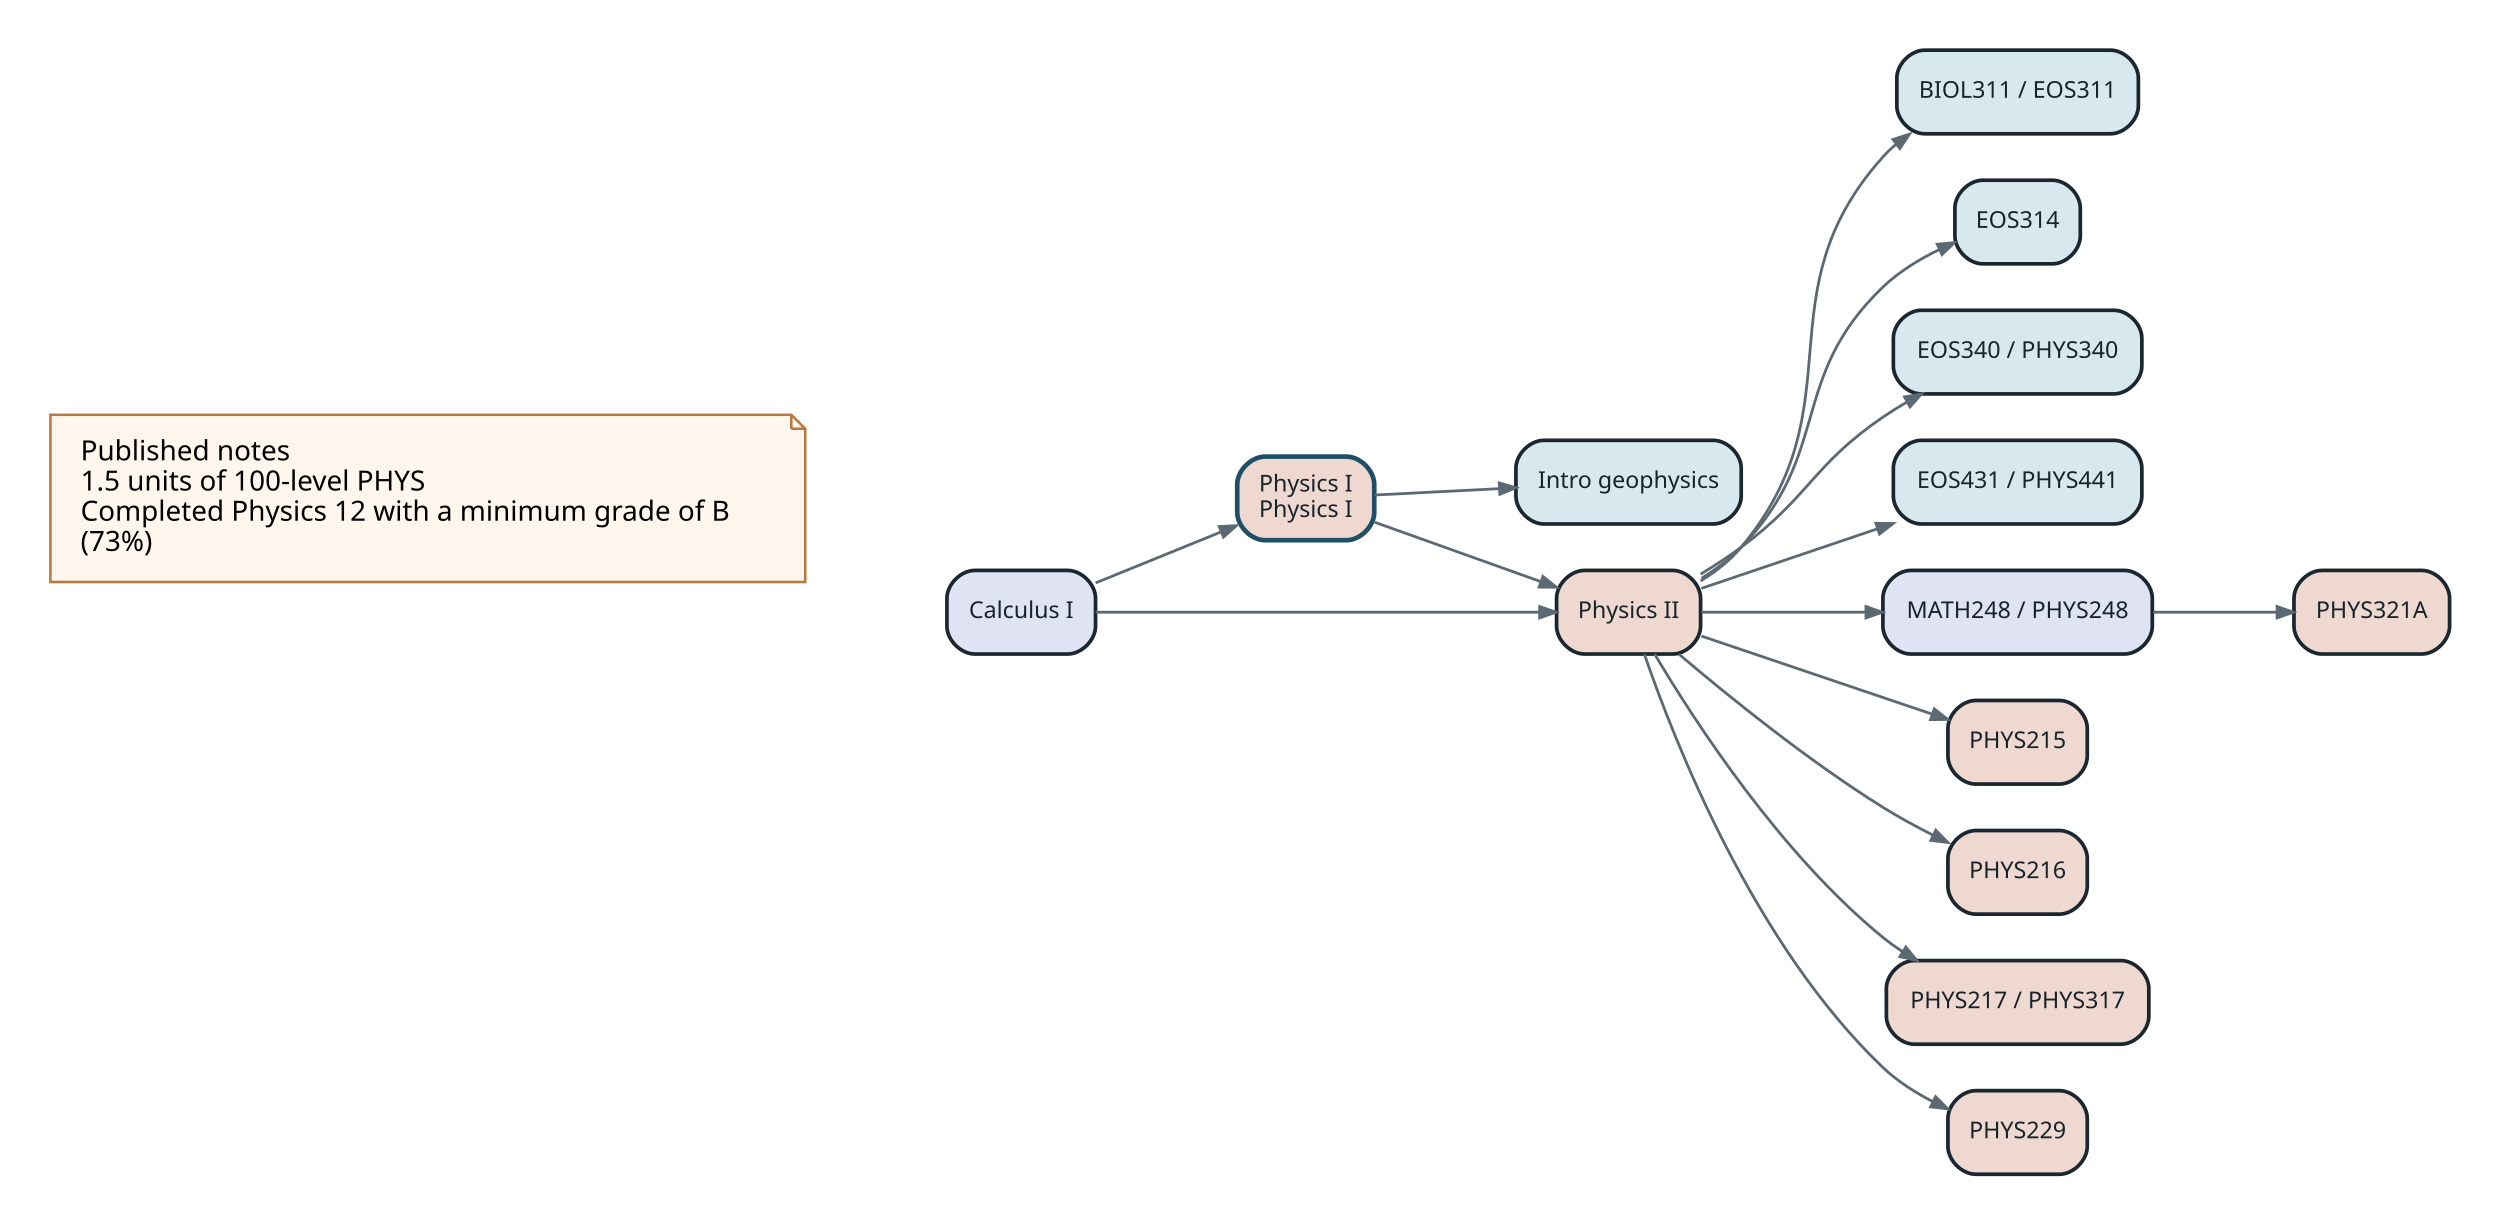
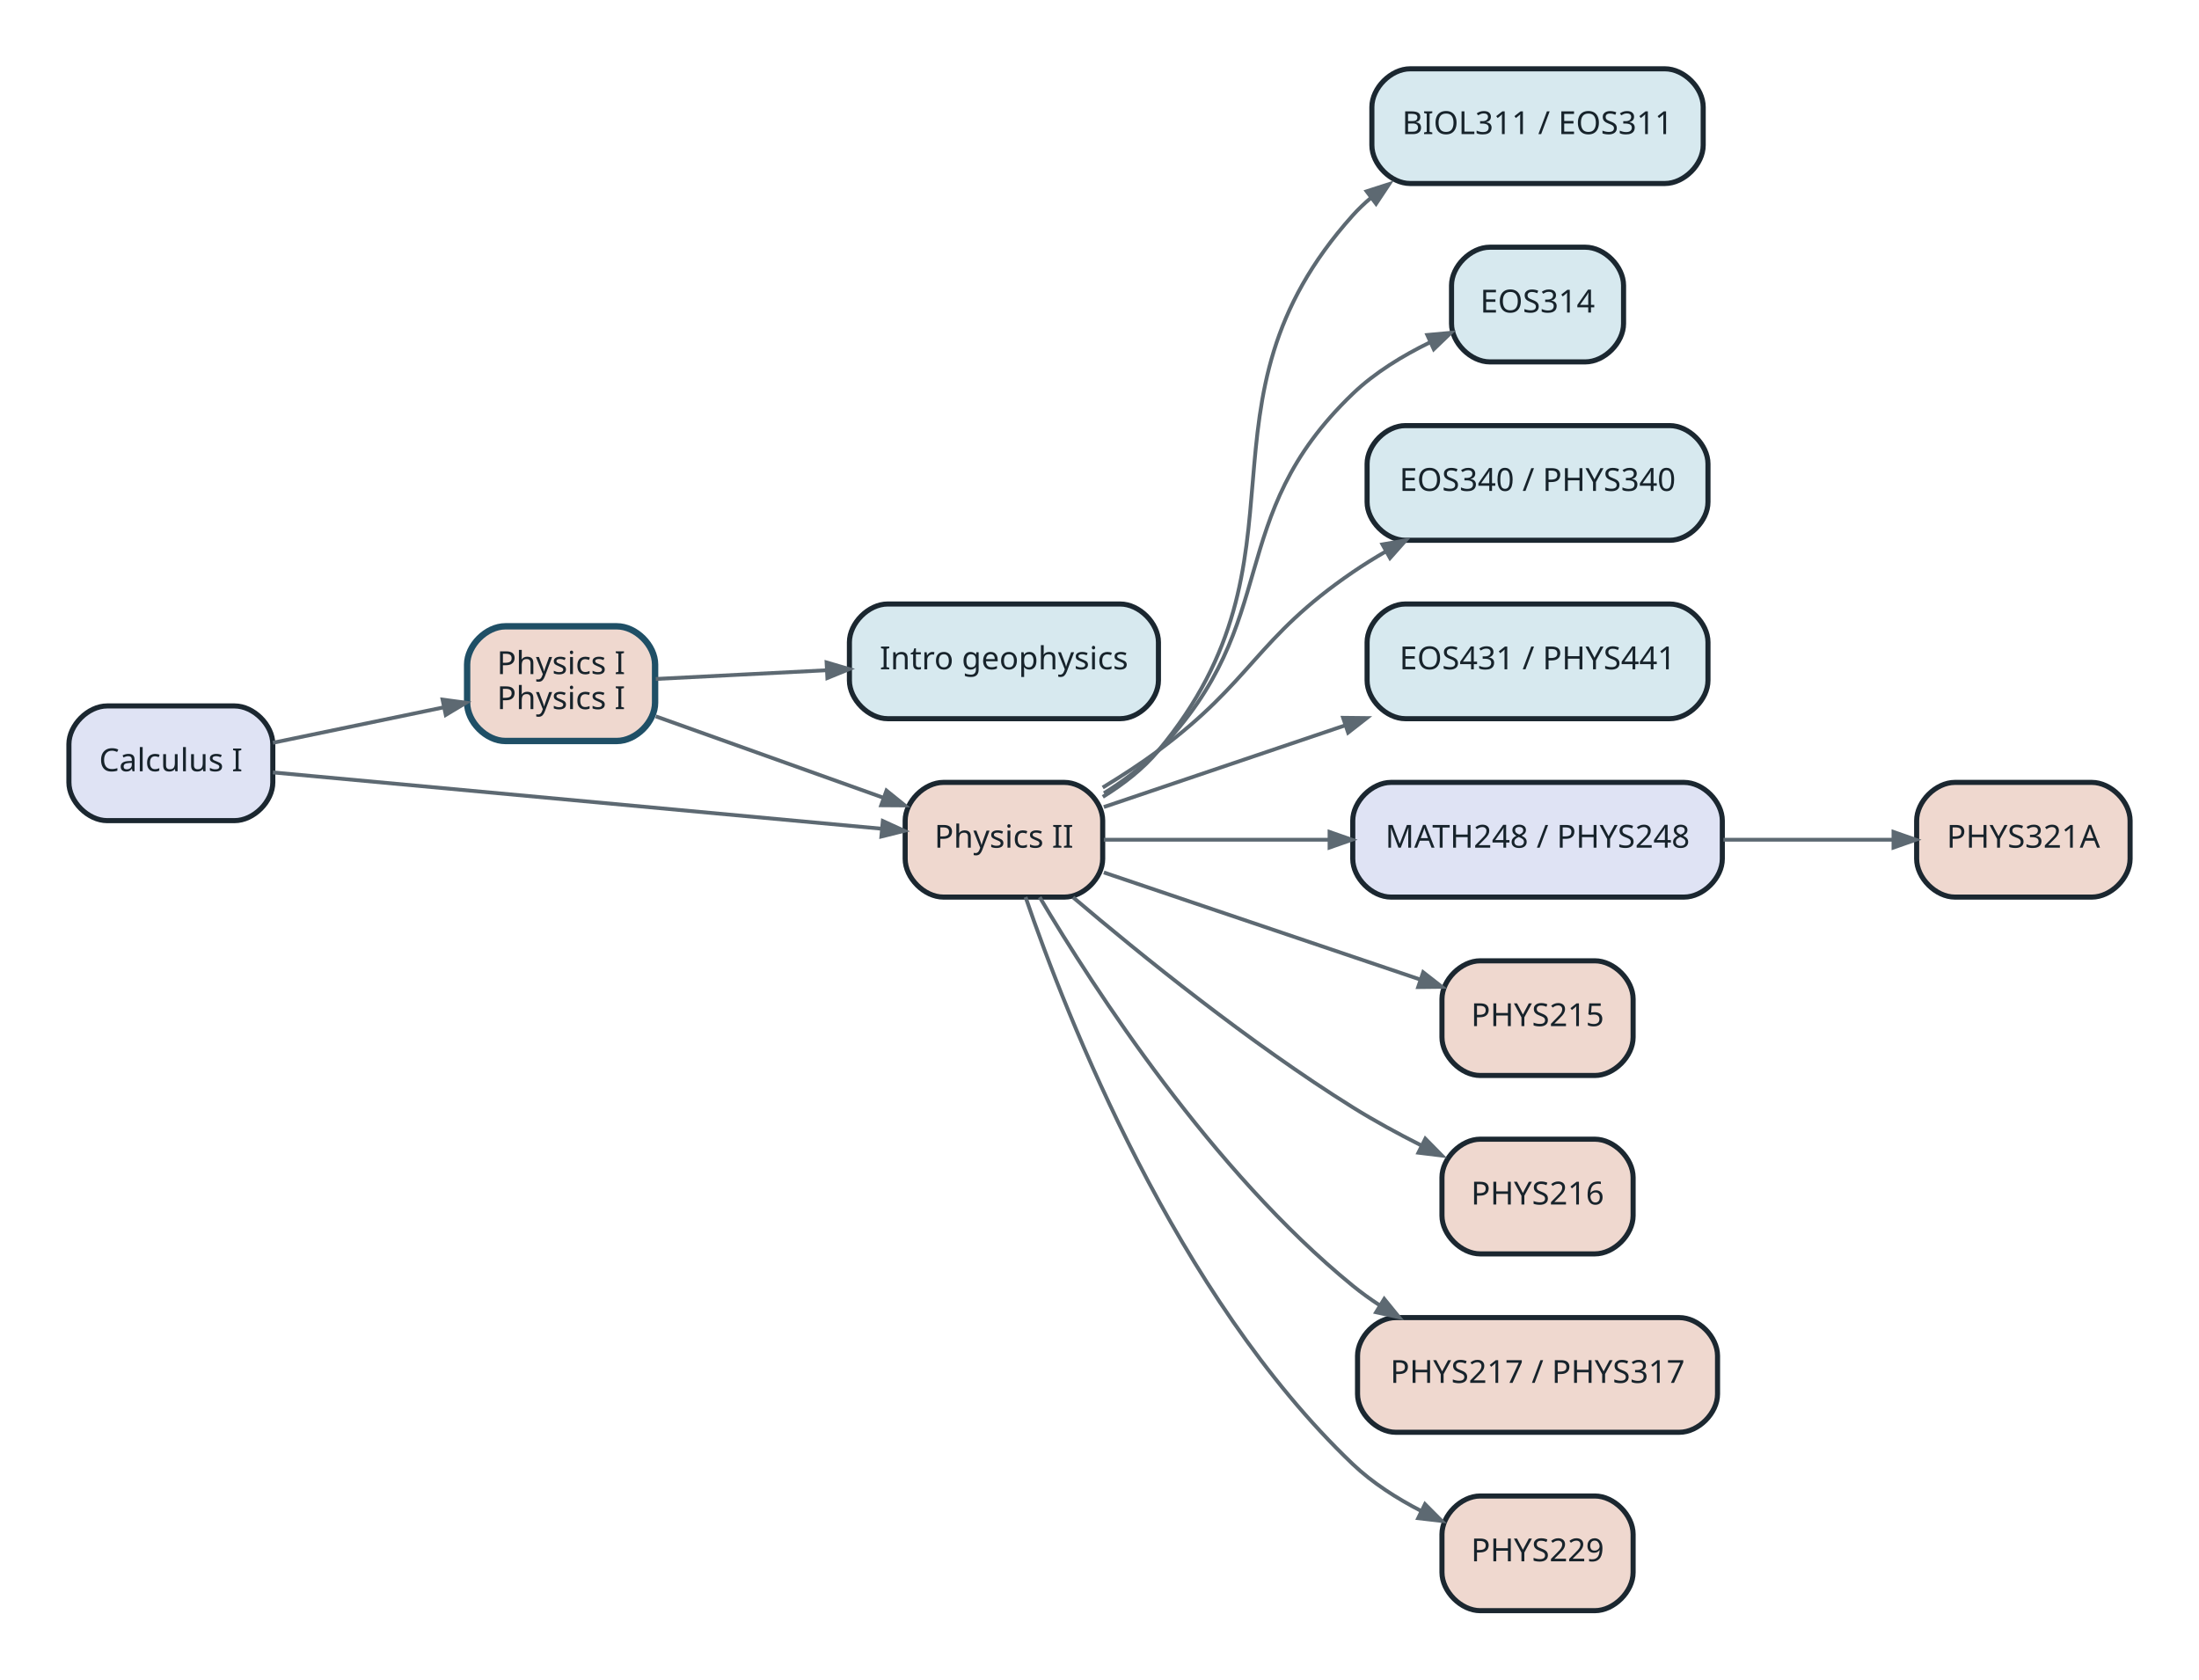
- <svg xmlns="http://www.w3.org/2000/svg" xmlns:xlink="http://www.w3.org/1999/xlink" width="1076pt" height="527pt" viewBox="0.00 0.00 1076.20 527.20">
+ <svg xmlns="http://www.w3.org/2000/svg" xmlns:xlink="http://www.w3.org/1999/xlink" width="690pt" height="527pt" viewBox="0.00 0.00 690.20 527.20">
  <g id="graph0" class="graph" transform="scale(1 1) rotate(0) translate(21.6 505.6)">
    <g id="node1" class="node">
      <g id="a_node1">
        <a xlink:href="../../../courses/MATH100.html" xlink:title="Collapsed in simplified view: MATH100: Calculus I | MATH102: Calculus for Students in the Social and Biological Sciences | MATH109: Introduction to Calculus" target="_top">
-           <path fill="#dfe3f4" stroke="#1b2730" stroke-width="1.6" d="M438,-260C438,-260 398,-260 398,-260 392,-260 386,-254 386,-248 386,-248 386,-236 386,-236 386,-230 392,-224 398,-224 398,-224 438,-224 438,-224 444,-224 450,-230 450,-236 450,-236 450,-248 450,-248 450,-254 444,-260 438,-260" />
-           <text text-anchor="middle" x="418" y="-239.5" font-family="Avenir Next" font-size="10.00" fill="#17232b">Calculus I</text>
+           <path fill="#dfe3f4" stroke="#1b2730" stroke-width="1.6" d="M52,-284C52,-284 12,-284 12,-284 6,-284 0,-278 0,-272 0,-272 0,-260 0,-260 0,-254 6,-248 12,-248 12,-248 52,-248 52,-248 58,-248 64,-254 64,-260 64,-260 64,-272 64,-272 64,-278 58,-284 52,-284" />
+           <text text-anchor="middle" x="32" y="-263.5" font-family="Avenir Next" font-size="10.00" fill="#17232b">Calculus I</text>
        </a>
      </g>
    </g>
    <g id="node2" class="node">
      <g id="a_node2">
        <a xlink:href="../../../courses/PHYS120.html" xlink:title="Collapsed in simplified view: PHYS102A: General Physics I | PHYS110: Introductory Physics I | PHYS120: Physics I" target="_top">
-           <path fill="#efd8cf" stroke="#1f4f66" stroke-width="2" d="M558,-309C558,-309 523,-309 523,-309 517,-309 511,-303 511,-297 511,-297 511,-285 511,-285 511,-279 517,-273 523,-273 523,-273 558,-273 558,-273 564,-273 570,-279 570,-285 570,-285 570,-297 570,-297 570,-303 564,-309 558,-309" />
-           <text text-anchor="middle" x="540.5" y="-294" font-family="Avenir Next" font-size="10.00" fill="#17232b">Physics I</text>
-           <text text-anchor="middle" x="540.5" y="-283" font-family="Avenir Next" font-size="10.00" fill="#17232b">Physics I</text>
+           <path fill="#efd8cf" stroke="#1f4f66" stroke-width="2" d="M172,-309C172,-309 137,-309 137,-309 131,-309 125,-303 125,-297 125,-297 125,-285 125,-285 125,-279 131,-273 137,-273 137,-273 172,-273 172,-273 178,-273 184,-279 184,-285 184,-285 184,-297 184,-297 184,-303 178,-309 172,-309" />
+           <text text-anchor="middle" x="154.5" y="-294" font-family="Avenir Next" font-size="10.00" fill="#17232b">Physics I</text>
+           <text text-anchor="middle" x="154.5" y="-283" font-family="Avenir Next" font-size="10.00" fill="#17232b">Physics I</text>
        </a>
      </g>
    </g>
-     <g id="edge8" class="edge">
-       <path fill="none" stroke="#5d6972" stroke-width="1.2" d="M450.03,-254.62C466.53,-261.33 486.89,-269.6 504.01,-276.57" />
-       <polygon fill="#5d6972" stroke="#5d6972" stroke-width="1.2" points="503.23,-278.9 510.64,-279.27 505.08,-274.36 503.23,-278.9" />
+     <g id="edge7" class="edge">
+       <path fill="none" stroke="#5d6972" stroke-width="1.2" d="M64.03,-272.44C80.38,-275.83 100.53,-280.01 117.55,-283.54" />
+       <polygon fill="#5d6972" stroke="#5d6972" stroke-width="1.2" points="117.29,-285.99 124.64,-285.01 118.29,-281.19 117.29,-285.99" />
    </g>
    <g id="node4" class="node">
      <g id="a_node4">
        <a xlink:href="../../../courses/PHYS102B.html" xlink:title="Collapsed in simplified view: PHYS102B: General Physics II | PHYS111: Introductory Physics II | PHYS130: Physics II" target="_top">
-           <path fill="#efd8cf" stroke="#1b2730" stroke-width="1.6" d="M698.5,-260C698.5,-260 660.5,-260 660.5,-260 654.5,-260 648.5,-254 648.5,-248 648.5,-248 648.5,-236 648.5,-236 648.5,-230 654.5,-224 660.5,-224 660.5,-224 698.5,-224 698.5,-224 704.5,-224 710.5,-230 710.5,-236 710.5,-236 710.5,-248 710.5,-248 710.5,-254 704.5,-260 698.5,-260" />
-           <text text-anchor="middle" x="679.5" y="-239.5" font-family="Avenir Next" font-size="10.00" fill="#17232b">Physics II</text>
+           <path fill="#efd8cf" stroke="#1b2730" stroke-width="1.6" d="M312.5,-260C312.5,-260 274.5,-260 274.5,-260 268.5,-260 262.5,-254 262.5,-248 262.5,-248 262.5,-236 262.5,-236 262.5,-230 268.5,-224 274.5,-224 274.5,-224 312.5,-224 312.5,-224 318.5,-224 324.5,-230 324.5,-236 324.5,-236 324.5,-248 324.5,-248 324.5,-254 318.5,-260 312.5,-260" />
+           <text text-anchor="middle" x="293.5" y="-239.5" font-family="Avenir Next" font-size="10.00" fill="#17232b">Physics II</text>
+         </a>
+       </g>
+     </g>
+     <g id="edge9" class="edge">
+       <path fill="none" stroke="#5d6972" stroke-width="1.2" d="M64.04,-263.13C111.97,-258.7 203.8,-250.2 255.24,-245.45" />
+       <polygon fill="#5d6972" stroke="#5d6972" stroke-width="1.2" points="255.48,-247.88 262.22,-244.8 255.03,-243.01 255.48,-247.88" />
+     </g>
+     <g id="node3" class="node">
+       <g id="a_node3">
+         <a xlink:href="../../../courses/EOS210.html" xlink:title="Collapsed in simplified view: EOS210: Introductory Geophysics | PHYS210: Introductory Geophysics" target="_top">
+           <path fill="#d7e9ef" stroke="#1b2730" stroke-width="1.6" d="M330,-316C330,-316 257,-316 257,-316 251,-316 245,-310 245,-304 245,-304 245,-292 245,-292 245,-286 251,-280 257,-280 257,-280 330,-280 330,-280 336,-280 342,-286 342,-292 342,-292 342,-304 342,-304 342,-310 336,-316 330,-316" />
+           <text text-anchor="middle" x="293.5" y="-295.5" font-family="Avenir Next" font-size="10.00" fill="#17232b">Intro geophysics</text>
+         </a>
+       </g>
+     </g>
+     <g id="edge1" class="edge">
+       <path fill="none" stroke="#5d6972" stroke-width="1.2" d="M184.22,-292.47C199.74,-293.26 219.42,-294.27 237.74,-295.2" />
+       <polygon fill="#5d6972" stroke="#5d6972" stroke-width="1.2" points="237.83,-297.66 244.94,-295.57 238.08,-292.77 237.83,-297.66" />
+     </g>
+     <g id="edge8" class="edge">
+       <path fill="none" stroke="#5d6972" stroke-width="1.2" d="M184.22,-280.73C204.98,-273.3 233.21,-263.21 255.64,-255.19" />
+       <polygon fill="#5d6972" stroke="#5d6972" stroke-width="1.2" points="256.63,-257.43 262.4,-252.77 254.98,-252.82 256.63,-257.43" />
+     </g>
+     <g id="node5" class="node">
+       <g id="a_node5">
+         <a xlink:href="../../../courses/EOS311.html" xlink:title="Equivalent or cross-listed: BIOL311: Biological Oceanography | EOS311: Biological Oceanography" target="_top">
+           <path fill="#d7e9ef" stroke="#1b2730" stroke-width="1.6" d="M501,-484C501,-484 421,-484 421,-484 415,-484 409,-478 409,-472 409,-472 409,-460 409,-460 409,-454 415,-448 421,-448 421,-448 501,-448 501,-448 507,-448 513,-454 513,-460 513,-460 513,-472 513,-472 513,-478 507,-484 501,-484" />
+           <text text-anchor="middle" x="461" y="-463.5" font-family="Avenir Next" font-size="10.00" fill="#17232b">BIOL311 / EOS311</text>
+         </a>
+       </g>
+     </g>
+     <g id="edge2" class="edge">
+       <path fill="none" stroke="#5d6972" stroke-width="1.2" d="M324.54,-255.46C330.96,-259.41 337.23,-264.26 342,-270 392.76,-331.1 349.95,-378.87 403,-438 404.76,-439.96 406.69,-441.8 408.74,-443.52" />
+       <polygon fill="#5d6972" stroke="#5d6972" stroke-width="1.2" points="407.36,-445.55 414.42,-447.82 410.31,-441.64 407.36,-445.55" />
+     </g>
+     <g id="node6" class="node">
+       <g id="a_node6">
+         <a xlink:href="../../../courses/EOS314.html" xlink:title="EOS314: Descriptive Physical Oceanography" target="_top">
+           <path fill="#d7e9ef" stroke="#1b2730" stroke-width="1.6" d="M476,-428C476,-428 446,-428 446,-428 440,-428 434,-422 434,-416 434,-416 434,-404 434,-404 434,-398 440,-392 446,-392 446,-392 476,-392 476,-392 482,-392 488,-398 488,-404 488,-404 488,-416 488,-416 488,-422 482,-428 476,-428" />
+           <text text-anchor="middle" x="461" y="-407.5" font-family="Avenir Next" font-size="10.00" fill="#17232b">EOS314</text>
+         </a>
+       </g>
+     </g>
+     <g id="edge3" class="edge">
+       <path fill="none" stroke="#5d6972" stroke-width="1.2" d="M324.92,-256.61C331.03,-260.42 337.08,-264.91 342,-270 381.39,-310.75 362.08,-342.77 403,-382 409.91,-388.63 418.7,-393.98 427.29,-398.16" />
+       <polygon fill="#5d6972" stroke="#5d6972" stroke-width="1.2" points="426.4,-400.45 433.78,-401.13 428.43,-395.99 426.4,-400.45" />
+     </g>
+     <g id="node7" class="node">
+       <g id="a_node7">
+         <a xlink:href="../../../courses/EOS340.html" xlink:title="Equivalent or cross-listed: EOS340: Atmospheric Physics | PHYS340: Atmospheric Physics" target="_top">
+           <path fill="#d7e9ef" stroke="#1b2730" stroke-width="1.6" d="M502.5,-372C502.5,-372 419.5,-372 419.5,-372 413.5,-372 407.5,-366 407.5,-360 407.5,-360 407.5,-348 407.5,-348 407.5,-342 413.5,-336 419.5,-336 419.5,-336 502.5,-336 502.5,-336 508.5,-336 514.5,-342 514.5,-348 514.5,-348 514.5,-360 514.5,-360 514.5,-366 508.5,-372 502.5,-372" />
+           <text text-anchor="middle" x="461" y="-351.5" font-family="Avenir Next" font-size="10.00" fill="#17232b">EOS340 / PHYS340</text>
+         </a>
+       </g>
+     </g>
+     <g id="edge4" class="edge">
+       <path fill="none" stroke="#5d6972" stroke-width="1.2" d="M324.51,-258.39C330.45,-262 336.54,-265.95 342,-270 371.57,-291.91 372.62,-305.23 403,-326 406.32,-328.27 409.86,-330.47 413.48,-332.56" />
+       <polygon fill="#5d6972" stroke="#5d6972" stroke-width="1.2" points="412.32,-334.71 419.62,-335.98 414.7,-330.43 412.32,-334.71" />
+     </g>
+     <g id="node8" class="node">
+       <g id="a_node8">
+         <a xlink:href="../../../courses/EOS431.html" xlink:title="Equivalent or cross-listed: EOS431: Physical Oceanography | PHYS441: Physical Oceanography" target="_top">
+           <path fill="#d7e9ef" stroke="#1b2730" stroke-width="1.6" d="M502.5,-316C502.5,-316 419.5,-316 419.5,-316 413.5,-316 407.5,-310 407.5,-304 407.5,-304 407.5,-292 407.5,-292 407.5,-286 413.5,-280 419.5,-280 419.5,-280 502.5,-280 502.5,-280 508.5,-280 514.5,-286 514.5,-292 514.5,-292 514.5,-304 514.5,-304 514.5,-310 508.5,-316 502.5,-316" />
+           <text text-anchor="middle" x="461" y="-295.5" font-family="Avenir Next" font-size="10.00" fill="#17232b">EOS431 / PHYS441</text>
+         </a>
+       </g>
+     </g>
+     <g id="edge5" class="edge">
+       <path fill="none" stroke="#5d6972" stroke-width="1.2" d="M324.86,-252.27C346.01,-259.43 374.94,-269.22 400.6,-277.9" />
+       <polygon fill="#5d6972" stroke="#5d6972" stroke-width="1.2" points="399.97,-280.28 407.39,-280.2 401.54,-275.63 399.97,-280.28" />
+     </g>
+     <g id="node9" class="node">
+       <g id="a_node9">
+         <a xlink:href="../../../courses/MATH248.html" xlink:title="Equivalent or cross-listed: MATH248: Computer Assisted Mathematics | PHYS248: Computer Assisted Physics" target="_top">
+           <path fill="#dfe3f4" stroke="#1b2730" stroke-width="1.6" d="M507,-260C507,-260 415,-260 415,-260 409,-260 403,-254 403,-248 403,-248 403,-236 403,-236 403,-230 409,-224 415,-224 415,-224 507,-224 507,-224 513,-224 519,-230 519,-236 519,-236 519,-248 519,-248 519,-254 513,-260 507,-260" />
+           <text text-anchor="middle" x="461" y="-239.5" font-family="Avenir Next" font-size="10.00" fill="#17232b">MATH248 / PHYS248</text>
+         </a>
+       </g>
+     </g>
+     <g id="edge6" class="edge">
+       <path fill="none" stroke="#5d6972" stroke-width="1.2" d="M324.86,-242C344.64,-242 371.23,-242 395.58,-242" />
+       <polygon fill="#5d6972" stroke="#5d6972" stroke-width="1.2" points="395.71,-244.45 402.71,-242 395.71,-239.55 395.71,-244.45" />
+     </g>
+     <g id="node10" class="node">
+       <g id="a_node10">
+         <a xlink:href="../../../courses/PHYS215.html" xlink:title="PHYS215: Introductory Quantum Physics" target="_top">
+           <path fill="#efd8cf" stroke="#1b2730" stroke-width="1.6" d="M479,-204C479,-204 443,-204 443,-204 437,-204 431,-198 431,-192 431,-192 431,-180 431,-180 431,-174 437,-168 443,-168 443,-168 479,-168 479,-168 485,-168 491,-174 491,-180 491,-180 491,-192 491,-192 491,-198 485,-204 479,-204" />
+           <text text-anchor="middle" x="461" y="-183.5" font-family="Avenir Next" font-size="10.00" fill="#17232b">PHYS215</text>
        </a>
      </g>
    </g>
    <g id="edge10" class="edge">
-       <path fill="none" stroke="#5d6972" stroke-width="1.2" d="M450.04,-242C497.87,-242 589.43,-242 640.93,-242" />
-       <polygon fill="#5d6972" stroke="#5d6972" stroke-width="1.2" points="641.22,-244.45 648.22,-242 641.22,-239.55 641.22,-244.45" />
+       <path fill="none" stroke="#5d6972" stroke-width="1.2" d="M324.86,-231.73C352.85,-222.26 394.42,-208.19 424.06,-198.16" />
+       <polygon fill="#5d6972" stroke="#5d6972" stroke-width="1.2" points="425.1,-200.4 430.95,-195.83 423.53,-195.75 425.1,-200.4" />
    </g>
-     <g id="node3" class="node">
-       <g id="a_node3">
-         <a xlink:href="../../../courses/EOS210.html" xlink:title="Collapsed in simplified view: EOS210: Introductory Geophysics | PHYS210: Introductory Geophysics" target="_top">
-           <path fill="#d7e9ef" stroke="#1b2730" stroke-width="1.6" d="M716,-316C716,-316 643,-316 643,-316 637,-316 631,-310 631,-304 631,-304 631,-292 631,-292 631,-286 637,-280 643,-280 643,-280 716,-280 716,-280 722,-280 728,-286 728,-292 728,-292 728,-304 728,-304 728,-310 722,-316 716,-316" />
-           <text text-anchor="middle" x="679.5" y="-295.5" font-family="Avenir Next" font-size="10.00" fill="#17232b">Intro geophysics</text>
-         </a>
-       </g>
-     </g>
-     <g id="edge2" class="edge">
-       <path fill="none" stroke="#5d6972" stroke-width="1.2" d="M570.22,-292.47C585.74,-293.26 605.42,-294.27 623.74,-295.2" />
-       <polygon fill="#5d6972" stroke="#5d6972" stroke-width="1.2" points="623.83,-297.66 630.94,-295.57 624.08,-292.77 623.83,-297.66" />
-     </g>
-     <g id="edge9" class="edge">
-       <path fill="none" stroke="#5d6972" stroke-width="1.2" d="M570.22,-280.73C590.98,-273.3 619.21,-263.21 641.64,-255.19" />
-       <polygon fill="#5d6972" stroke="#5d6972" stroke-width="1.2" points="642.63,-257.43 648.4,-252.77 640.98,-252.82 642.63,-257.43" />
-     </g>
-     <g id="node5" class="node">
-       <g id="a_node5">
-         <a xlink:href="../../../courses/EOS311.html" xlink:title="Equivalent or cross-listed: BIOL311: Biological Oceanography | EOS311: Biological Oceanography" target="_top">
-           <path fill="#d7e9ef" stroke="#1b2730" stroke-width="1.6" d="M887,-484C887,-484 807,-484 807,-484 801,-484 795,-478 795,-472 795,-472 795,-460 795,-460 795,-454 801,-448 807,-448 807,-448 887,-448 887,-448 893,-448 899,-454 899,-460 899,-460 899,-472 899,-472 899,-478 893,-484 887,-484" />
-           <text text-anchor="middle" x="847" y="-463.5" font-family="Avenir Next" font-size="10.00" fill="#17232b">BIOL311 / EOS311</text>
-         </a>
-       </g>
-     </g>
-     <g id="edge3" class="edge">
-       <path fill="none" stroke="#5d6972" stroke-width="1.2" d="M710.54,-255.46C716.96,-259.41 723.23,-264.26 728,-270 778.76,-331.1 735.95,-378.87 789,-438 790.76,-439.96 792.69,-441.8 794.74,-443.52" />
-       <polygon fill="#5d6972" stroke="#5d6972" stroke-width="1.2" points="793.36,-445.55 800.42,-447.82 796.31,-441.64 793.36,-445.55" />
-     </g>
-     <g id="node6" class="node">
-       <g id="a_node6">
-         <a xlink:href="../../../courses/EOS314.html" xlink:title="EOS314: Descriptive Physical Oceanography" target="_top">
-           <path fill="#d7e9ef" stroke="#1b2730" stroke-width="1.6" d="M862,-428C862,-428 832,-428 832,-428 826,-428 820,-422 820,-416 820,-416 820,-404 820,-404 820,-398 826,-392 832,-392 832,-392 862,-392 862,-392 868,-392 874,-398 874,-404 874,-404 874,-416 874,-416 874,-422 868,-428 862,-428" />
-           <text text-anchor="middle" x="847" y="-407.5" font-family="Avenir Next" font-size="10.00" fill="#17232b">EOS314</text>
-         </a>
-       </g>
-     </g>
-     <g id="edge4" class="edge">
-       <path fill="none" stroke="#5d6972" stroke-width="1.2" d="M710.92,-256.61C717.03,-260.42 723.08,-264.91 728,-270 767.39,-310.75 748.08,-342.77 789,-382 795.91,-388.63 804.7,-393.98 813.29,-398.16" />
-       <polygon fill="#5d6972" stroke="#5d6972" stroke-width="1.2" points="812.4,-400.45 819.78,-401.13 814.43,-395.99 812.4,-400.45" />
-     </g>
-     <g id="node7" class="node">
-       <g id="a_node7">
-         <a xlink:href="../../../courses/EOS340.html" xlink:title="Equivalent or cross-listed: EOS340: Atmospheric Physics | PHYS340: Atmospheric Physics" target="_top">
-           <path fill="#d7e9ef" stroke="#1b2730" stroke-width="1.6" d="M888.5,-372C888.5,-372 805.5,-372 805.5,-372 799.5,-372 793.5,-366 793.5,-360 793.5,-360 793.5,-348 793.5,-348 793.5,-342 799.5,-336 805.5,-336 805.5,-336 888.5,-336 888.5,-336 894.5,-336 900.5,-342 900.5,-348 900.5,-348 900.5,-360 900.5,-360 900.5,-366 894.5,-372 888.5,-372" />
-           <text text-anchor="middle" x="847" y="-351.5" font-family="Avenir Next" font-size="10.00" fill="#17232b">EOS340 / PHYS340</text>
-         </a>
-       </g>
-     </g>
-     <g id="edge5" class="edge">
-       <path fill="none" stroke="#5d6972" stroke-width="1.2" d="M710.51,-258.39C716.45,-262 722.54,-265.95 728,-270 757.57,-291.91 758.62,-305.23 789,-326 792.32,-328.27 795.86,-330.47 799.48,-332.56" />
-       <polygon fill="#5d6972" stroke="#5d6972" stroke-width="1.2" points="798.32,-334.71 805.62,-335.98 800.7,-330.43 798.32,-334.71" />
-     </g>
-     <g id="node8" class="node">
-       <g id="a_node8">
-         <a xlink:href="../../../courses/EOS431.html" xlink:title="Equivalent or cross-listed: EOS431: Physical Oceanography | PHYS441: Physical Oceanography" target="_top">
-           <path fill="#d7e9ef" stroke="#1b2730" stroke-width="1.6" d="M888.5,-316C888.5,-316 805.5,-316 805.5,-316 799.5,-316 793.5,-310 793.5,-304 793.5,-304 793.5,-292 793.5,-292 793.5,-286 799.5,-280 805.5,-280 805.5,-280 888.5,-280 888.5,-280 894.5,-280 900.5,-286 900.5,-292 900.5,-292 900.5,-304 900.5,-304 900.5,-310 894.5,-316 888.5,-316" />
-           <text text-anchor="middle" x="847" y="-295.5" font-family="Avenir Next" font-size="10.00" fill="#17232b">EOS431 / PHYS441</text>
-         </a>
-       </g>
-     </g>
-     <g id="edge6" class="edge">
-       <path fill="none" stroke="#5d6972" stroke-width="1.2" d="M710.86,-252.27C732.01,-259.43 760.94,-269.22 786.6,-277.9" />
-       <polygon fill="#5d6972" stroke="#5d6972" stroke-width="1.2" points="785.97,-280.28 793.39,-280.2 787.54,-275.63 785.97,-280.28" />
-     </g>
-     <g id="node9" class="node">
-       <g id="a_node9">
-         <a xlink:href="../../../courses/MATH248.html" xlink:title="Equivalent or cross-listed: MATH248: Computer Assisted Mathematics | PHYS248: Computer Assisted Physics" target="_top">
-           <path fill="#dfe3f4" stroke="#1b2730" stroke-width="1.6" d="M893,-260C893,-260 801,-260 801,-260 795,-260 789,-254 789,-248 789,-248 789,-236 789,-236 789,-230 795,-224 801,-224 801,-224 893,-224 893,-224 899,-224 905,-230 905,-236 905,-236 905,-248 905,-248 905,-254 899,-260 893,-260" />
-           <text text-anchor="middle" x="847" y="-239.5" font-family="Avenir Next" font-size="10.00" fill="#17232b">MATH248 / PHYS248</text>
-         </a>
-       </g>
-     </g>
-     <g id="edge7" class="edge">
-       <path fill="none" stroke="#5d6972" stroke-width="1.2" d="M710.86,-242C730.64,-242 757.23,-242 781.58,-242" />
-       <polygon fill="#5d6972" stroke="#5d6972" stroke-width="1.2" points="781.71,-244.45 788.71,-242 781.71,-239.55 781.71,-244.45" />
-     </g>
-     <g id="node10" class="node">
-       <g id="a_node10">
-         <a xlink:href="../../../courses/PHYS215.html" xlink:title="PHYS215: Introductory Quantum Physics" target="_top">
-           <path fill="#efd8cf" stroke="#1b2730" stroke-width="1.6" d="M865,-204C865,-204 829,-204 829,-204 823,-204 817,-198 817,-192 817,-192 817,-180 817,-180 817,-174 823,-168 829,-168 829,-168 865,-168 865,-168 871,-168 877,-174 877,-180 877,-180 877,-192 877,-192 877,-198 871,-204 865,-204" />
-           <text text-anchor="middle" x="847" y="-183.5" font-family="Avenir Next" font-size="10.00" fill="#17232b">PHYS215</text>
+     <g id="node11" class="node">
+       <g id="a_node11">
+         <a xlink:href="../../../courses/PHYS216.html" xlink:title="PHYS216: Introductory Electricity and Magnetism" target="_top">
+           <path fill="#efd8cf" stroke="#1b2730" stroke-width="1.6" d="M479,-148C479,-148 443,-148 443,-148 437,-148 431,-142 431,-136 431,-136 431,-124 431,-124 431,-118 437,-112 443,-112 443,-112 479,-112 479,-112 485,-112 491,-118 491,-124 491,-124 491,-136 491,-136 491,-142 485,-148 479,-148" />
+           <text text-anchor="middle" x="461" y="-127.5" font-family="Avenir Next" font-size="10.00" fill="#17232b">PHYS216</text>
        </a>
      </g>
    </g>
    <g id="edge11" class="edge">
-       <path fill="none" stroke="#5d6972" stroke-width="1.2" d="M710.86,-231.73C738.85,-222.26 780.42,-208.19 810.06,-198.16" />
-       <polygon fill="#5d6972" stroke="#5d6972" stroke-width="1.2" points="811.1,-200.4 816.95,-195.83 809.53,-195.75 811.1,-200.4" />
+       <path fill="none" stroke="#5d6972" stroke-width="1.2" d="M315.19,-223.93C336.36,-205.94 370.66,-178.17 403,-158 409.73,-153.8 417.18,-149.75 424.42,-146.09" />
+       <polygon fill="#5d6972" stroke="#5d6972" stroke-width="1.2" points="425.78,-148.15 430.98,-142.86 423.61,-143.76 425.78,-148.15" />
    </g>
-     <g id="node11" class="node">
-       <g id="a_node11">
-         <a xlink:href="../../../courses/PHYS216.html" xlink:title="PHYS216: Introductory Electricity and Magnetism" target="_top">
-           <path fill="#efd8cf" stroke="#1b2730" stroke-width="1.6" d="M865,-148C865,-148 829,-148 829,-148 823,-148 817,-142 817,-136 817,-136 817,-124 817,-124 817,-118 823,-112 829,-112 829,-112 865,-112 865,-112 871,-112 877,-118 877,-124 877,-124 877,-136 877,-136 877,-142 871,-148 865,-148" />
-           <text text-anchor="middle" x="847" y="-127.5" font-family="Avenir Next" font-size="10.00" fill="#17232b">PHYS216</text>
+     <g id="node12" class="node">
+       <g id="a_node12">
+         <a xlink:href="../../../courses/PHYS217.html" xlink:title="Equivalent or cross-listed: PHYS217: Introductory Thermodynamics | PHYS317: Thermodynamics" target="_top">
+           <path fill="#efd8cf" stroke="#1b2730" stroke-width="1.6" d="M505.5,-92C505.5,-92 416.5,-92 416.5,-92 410.5,-92 404.5,-86 404.5,-80 404.5,-80 404.5,-68 404.5,-68 404.5,-62 410.5,-56 416.5,-56 416.5,-56 505.5,-56 505.5,-56 511.5,-56 517.5,-62 517.5,-68 517.5,-68 517.5,-80 517.5,-80 517.5,-86 511.5,-92 505.5,-92" />
+           <text text-anchor="middle" x="461" y="-71.5" font-family="Avenir Next" font-size="10.00" fill="#17232b">PHYS217 / PHYS317</text>
        </a>
      </g>
    </g>
    <g id="edge12" class="edge">
-       <path fill="none" stroke="#5d6972" stroke-width="1.2" d="M701.19,-223.93C722.36,-205.94 756.66,-178.17 789,-158 795.73,-153.8 803.18,-149.75 810.42,-146.09" />
-       <polygon fill="#5d6972" stroke="#5d6972" stroke-width="1.2" points="811.78,-148.15 816.98,-142.86 809.61,-143.76 811.78,-148.15" />
+       <path fill="none" stroke="#5d6972" stroke-width="1.2" d="M304.73,-223.96C321.88,-195.05 358.91,-137.95 403,-102 405.64,-99.85 408.47,-97.81 411.41,-95.89" />
+       <polygon fill="#5d6972" stroke="#5d6972" stroke-width="1.2" points="412.88,-97.85 417.56,-92.1 410.32,-93.68 412.88,-97.85" />
    </g>
-     <g id="node12" class="node">
-       <g id="a_node12">
-         <a xlink:href="../../../courses/PHYS217.html" xlink:title="Equivalent or cross-listed: PHYS217: Introductory Thermodynamics | PHYS317: Thermodynamics" target="_top">
-           <path fill="#efd8cf" stroke="#1b2730" stroke-width="1.6" d="M891.5,-92C891.5,-92 802.5,-92 802.5,-92 796.5,-92 790.5,-86 790.5,-80 790.5,-80 790.5,-68 790.5,-68 790.5,-62 796.5,-56 802.5,-56 802.5,-56 891.5,-56 891.5,-56 897.5,-56 903.5,-62 903.5,-68 903.5,-68 903.5,-80 903.5,-80 903.5,-86 897.5,-92 891.5,-92" />
-           <text text-anchor="middle" x="847" y="-71.5" font-family="Avenir Next" font-size="10.00" fill="#17232b">PHYS217 / PHYS317</text>
+     <g id="node13" class="node">
+       <g id="a_node13">
+         <a xlink:href="../../../courses/PHYS229.html" xlink:title="PHYS229: Introduction to Experimental Physics" target="_top">
+           <path fill="#efd8cf" stroke="#1b2730" stroke-width="1.6" d="M479,-36C479,-36 443,-36 443,-36 437,-36 431,-30 431,-24 431,-24 431,-12 431,-12 431,-6 437,0 443,0 443,0 479,0 479,0 485,0 491,-6 491,-12 491,-12 491,-24 491,-24 491,-30 485,-36 479,-36" />
+           <text text-anchor="middle" x="461" y="-15.5" font-family="Avenir Next" font-size="10.00" fill="#17232b">PHYS229</text>
        </a>
      </g>
    </g>
    <g id="edge13" class="edge">
-       <path fill="none" stroke="#5d6972" stroke-width="1.2" d="M690.73,-223.96C707.88,-195.05 744.91,-137.95 789,-102 791.64,-99.85 794.47,-97.81 797.41,-95.89" />
-       <polygon fill="#5d6972" stroke="#5d6972" stroke-width="1.2" points="798.88,-97.85 803.56,-92.1 796.32,-93.68 798.88,-97.85" />
+       <path fill="none" stroke="#5d6972" stroke-width="1.2" d="M300.29,-223.99C313.17,-186.42 347.51,-98.84 403,-46 409.18,-40.12 416.82,-35.24 424.49,-31.29" />
+       <polygon fill="#5d6972" stroke="#5d6972" stroke-width="1.2" points="425.67,-33.44 430.9,-28.18 423.53,-29.03 425.67,-33.44" />
    </g>
-     <g id="node13" class="node">
-       <g id="a_node13">
-         <a xlink:href="../../../courses/PHYS229.html" xlink:title="PHYS229: Introduction to Experimental Physics" target="_top">
-           <path fill="#efd8cf" stroke="#1b2730" stroke-width="1.6" d="M865,-36C865,-36 829,-36 829,-36 823,-36 817,-30 817,-24 817,-24 817,-12 817,-12 817,-6 823,0 829,0 829,0 865,0 865,0 871,0 877,-6 877,-12 877,-12 877,-24 877,-24 877,-30 871,-36 865,-36" />
-           <text text-anchor="middle" x="847" y="-15.5" font-family="Avenir Next" font-size="10.00" fill="#17232b">PHYS229</text>
+     <g id="node14" class="node">
+       <g id="a_node14">
+         <a xlink:href="../../../courses/PHYS321A.html" xlink:title="PHYS321A: Classical Mechanics I" target="_top">
+           <path fill="#efd8cf" stroke="#1b2730" stroke-width="1.6" d="M635,-260C635,-260 592,-260 592,-260 586,-260 580,-254 580,-248 580,-248 580,-236 580,-236 580,-230 586,-224 592,-224 592,-224 635,-224 635,-224 641,-224 647,-230 647,-236 647,-236 647,-248 647,-248 647,-254 641,-260 635,-260" />
+           <text text-anchor="middle" x="613.5" y="-239.5" font-family="Avenir Next" font-size="10.00" fill="#17232b">PHYS321A</text>
        </a>
      </g>
    </g>
    <g id="edge14" class="edge">
-       <path fill="none" stroke="#5d6972" stroke-width="1.2" d="M686.29,-223.99C699.17,-186.42 733.51,-98.84 789,-46 795.18,-40.12 802.82,-35.24 810.49,-31.29" />
-       <polygon fill="#5d6972" stroke="#5d6972" stroke-width="1.2" points="811.67,-33.44 816.9,-28.18 809.53,-29.03 811.67,-33.44" />
-     </g>
-     <g id="node14" class="node">
-       <g id="a_node14">
-         <a xlink:href="../../../courses/PHYS321A.html" xlink:title="PHYS321A: Classical Mechanics I" target="_top">
-           <path fill="#efd8cf" stroke="#1b2730" stroke-width="1.6" d="M1021,-260C1021,-260 978,-260 978,-260 972,-260 966,-254 966,-248 966,-248 966,-236 966,-236 966,-230 972,-224 978,-224 978,-224 1021,-224 1021,-224 1027,-224 1033,-230 1033,-236 1033,-236 1033,-248 1033,-248 1033,-254 1027,-260 1021,-260" />
-           <text text-anchor="middle" x="999.5" y="-239.5" font-family="Avenir Next" font-size="10.00" fill="#17232b">PHYS321A</text>
-         </a>
-       </g>
-     </g>
-     <g id="edge15" class="edge">
-       <path fill="none" stroke="#5d6972" stroke-width="1.2" d="M905.33,-242C923.05,-242 942.18,-242 958.46,-242" />
-       <polygon fill="#5d6972" stroke="#5d6972" stroke-width="1.2" points="958.73,-244.45 965.73,-242 958.73,-239.55 958.73,-244.45" />
-     </g>
-     <g id="node15" class="node">
-       <polygon fill="#fff7ee" stroke="#b7793f" stroke-width="1.1" points="319,-327 0,-327 0,-255 325,-255 325,-321 319,-327" />
-       <polyline fill="none" stroke="#b7793f" stroke-width="1.1" points="319,-327 319,-321 " />
-       <polyline fill="none" stroke="#b7793f" stroke-width="1.1" points="325,-321 319,-321 " />
-       <text text-anchor="start" x="13" y="-307.4" font-family="Avenir Next" font-size="12.00">Published notes</text>
-       <text text-anchor="start" x="13" y="-294.4" font-family="Avenir Next" font-size="12.00">1.5 units of 100-level PHYS</text>
-       <text text-anchor="start" x="13" y="-281.4" font-family="Avenir Next" font-size="12.00">Completed Physics 12 with a minimum grade of B</text>
-       <text text-anchor="start" x="13" y="-268.4" font-family="Avenir Next" font-size="12.00">(73%)</text>
+       <path fill="none" stroke="#5d6972" stroke-width="1.2" d="M519.33,-242C537.05,-242 556.18,-242 572.46,-242" />
+       <polygon fill="#5d6972" stroke="#5d6972" stroke-width="1.2" points="572.73,-244.45 579.73,-242 572.73,-239.55 572.73,-244.45" />
    </g>
  </g>
</svg>
